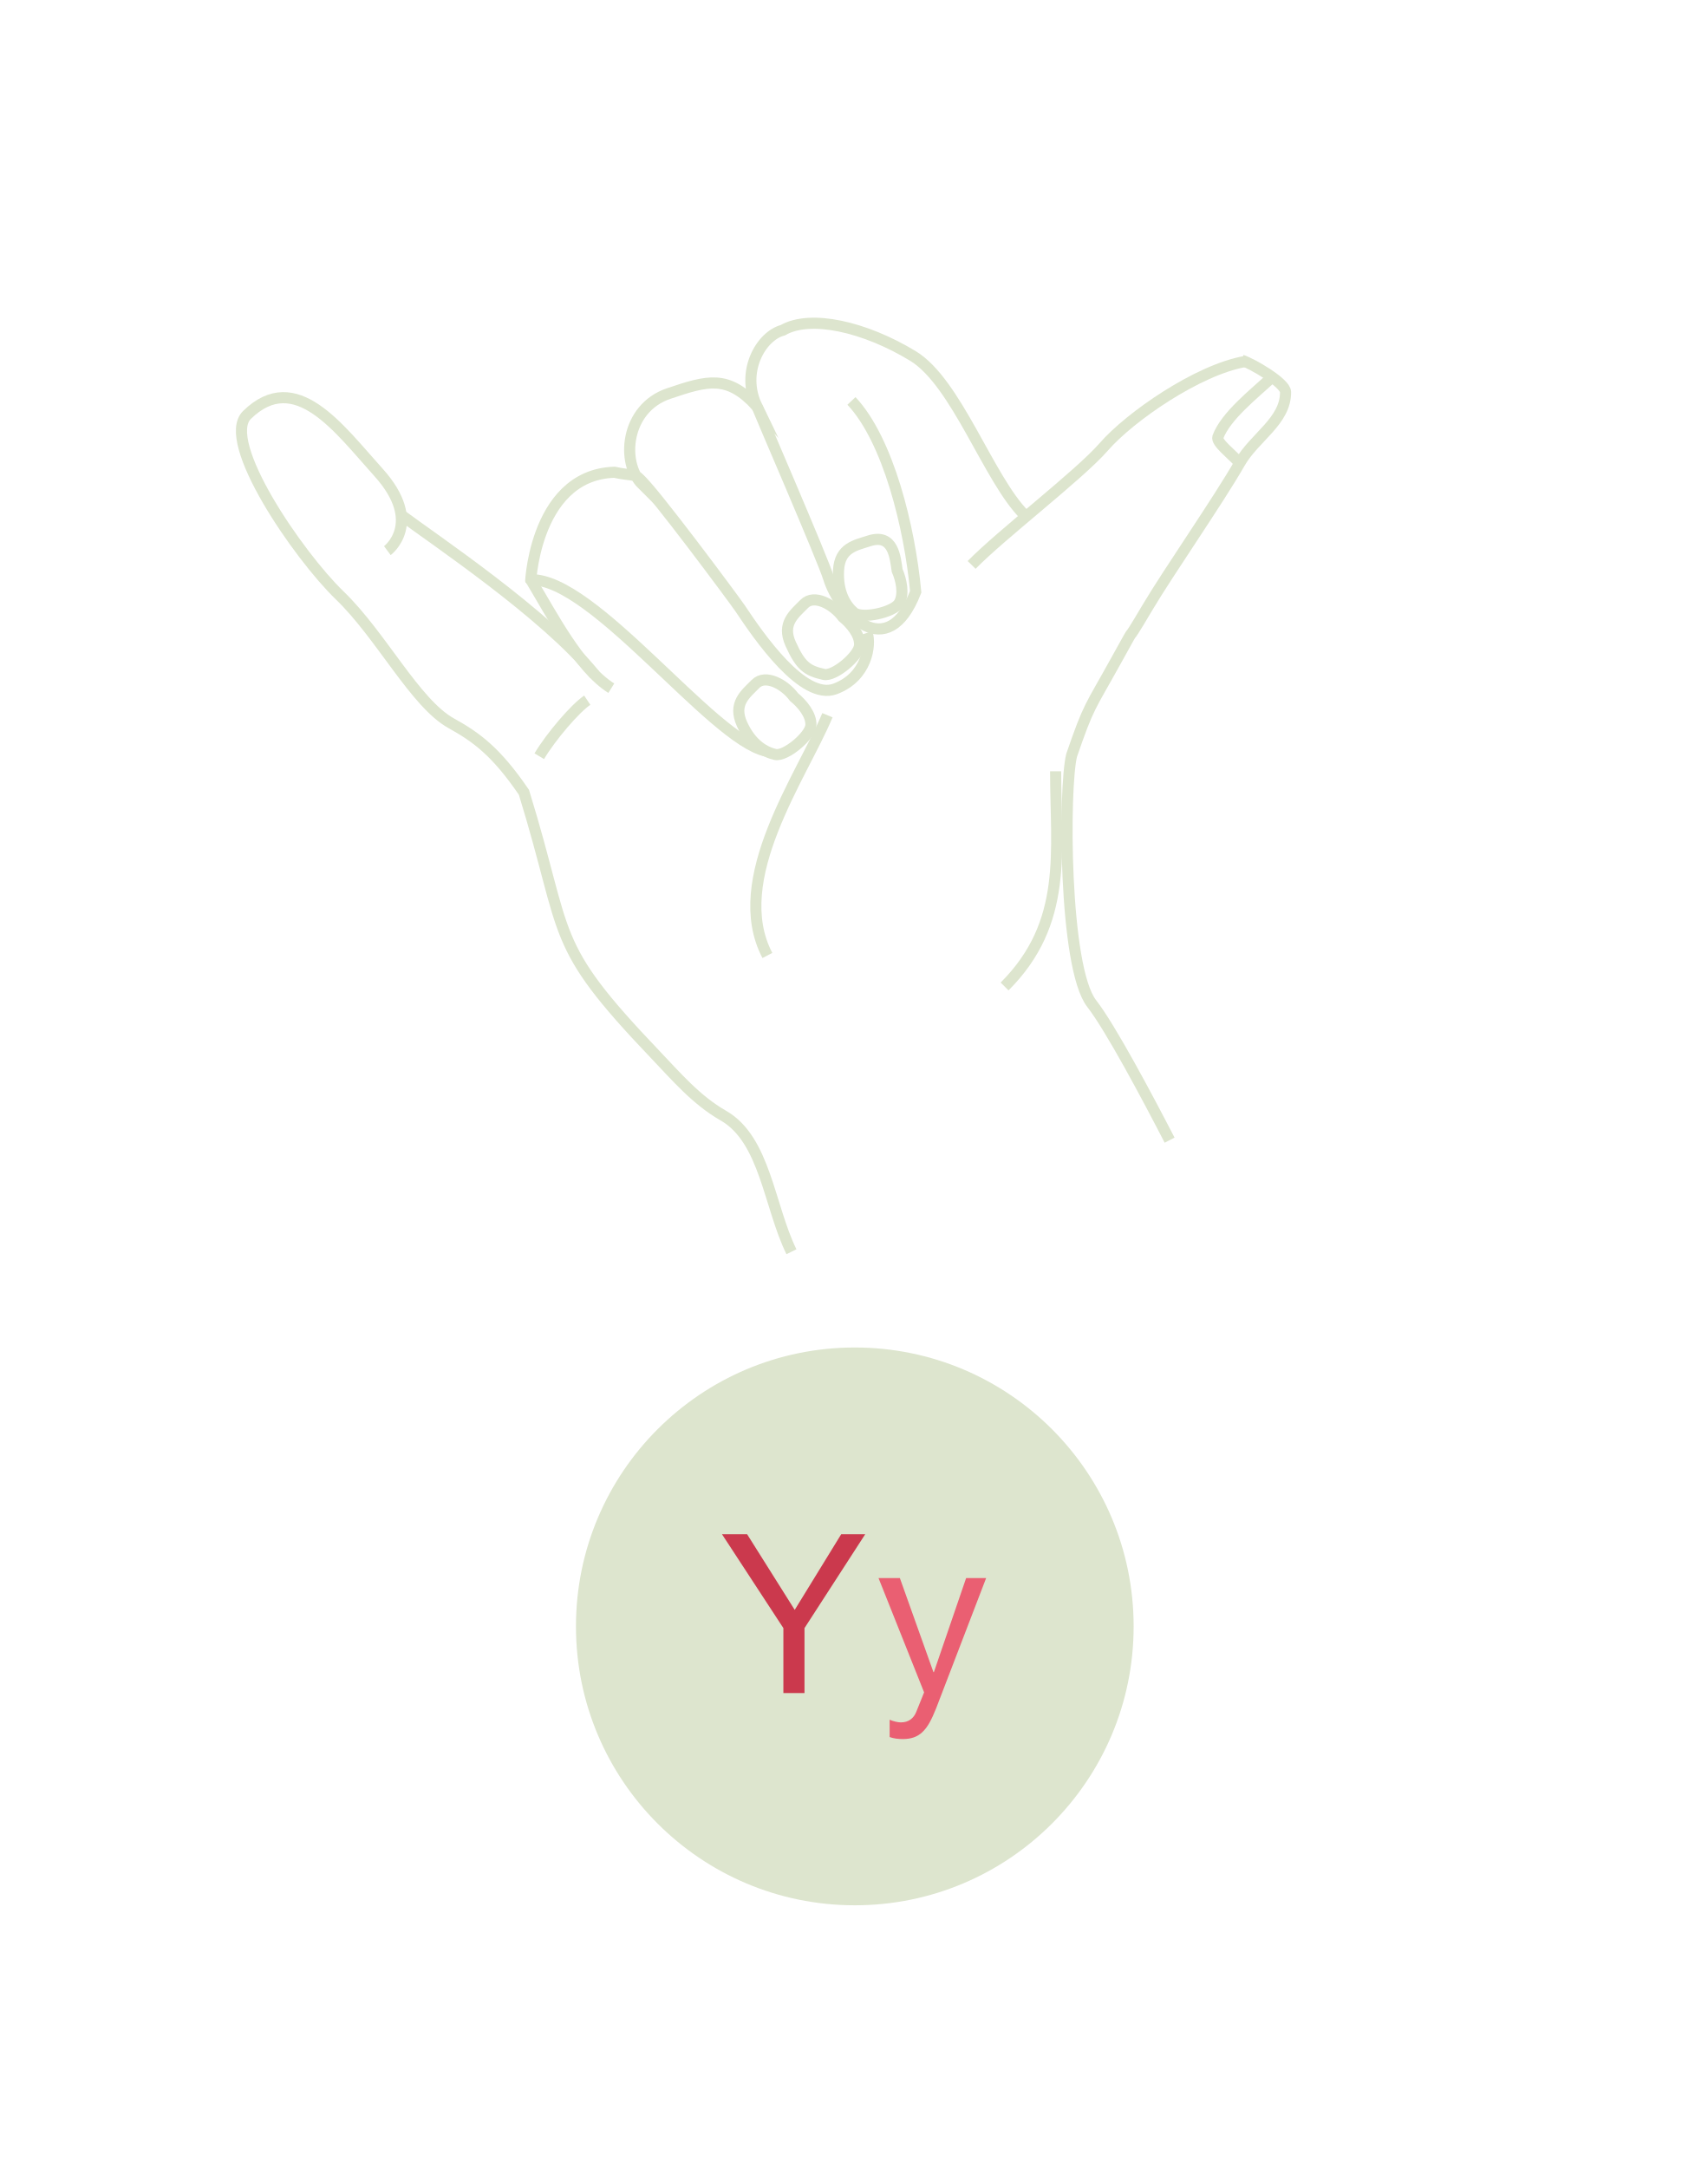
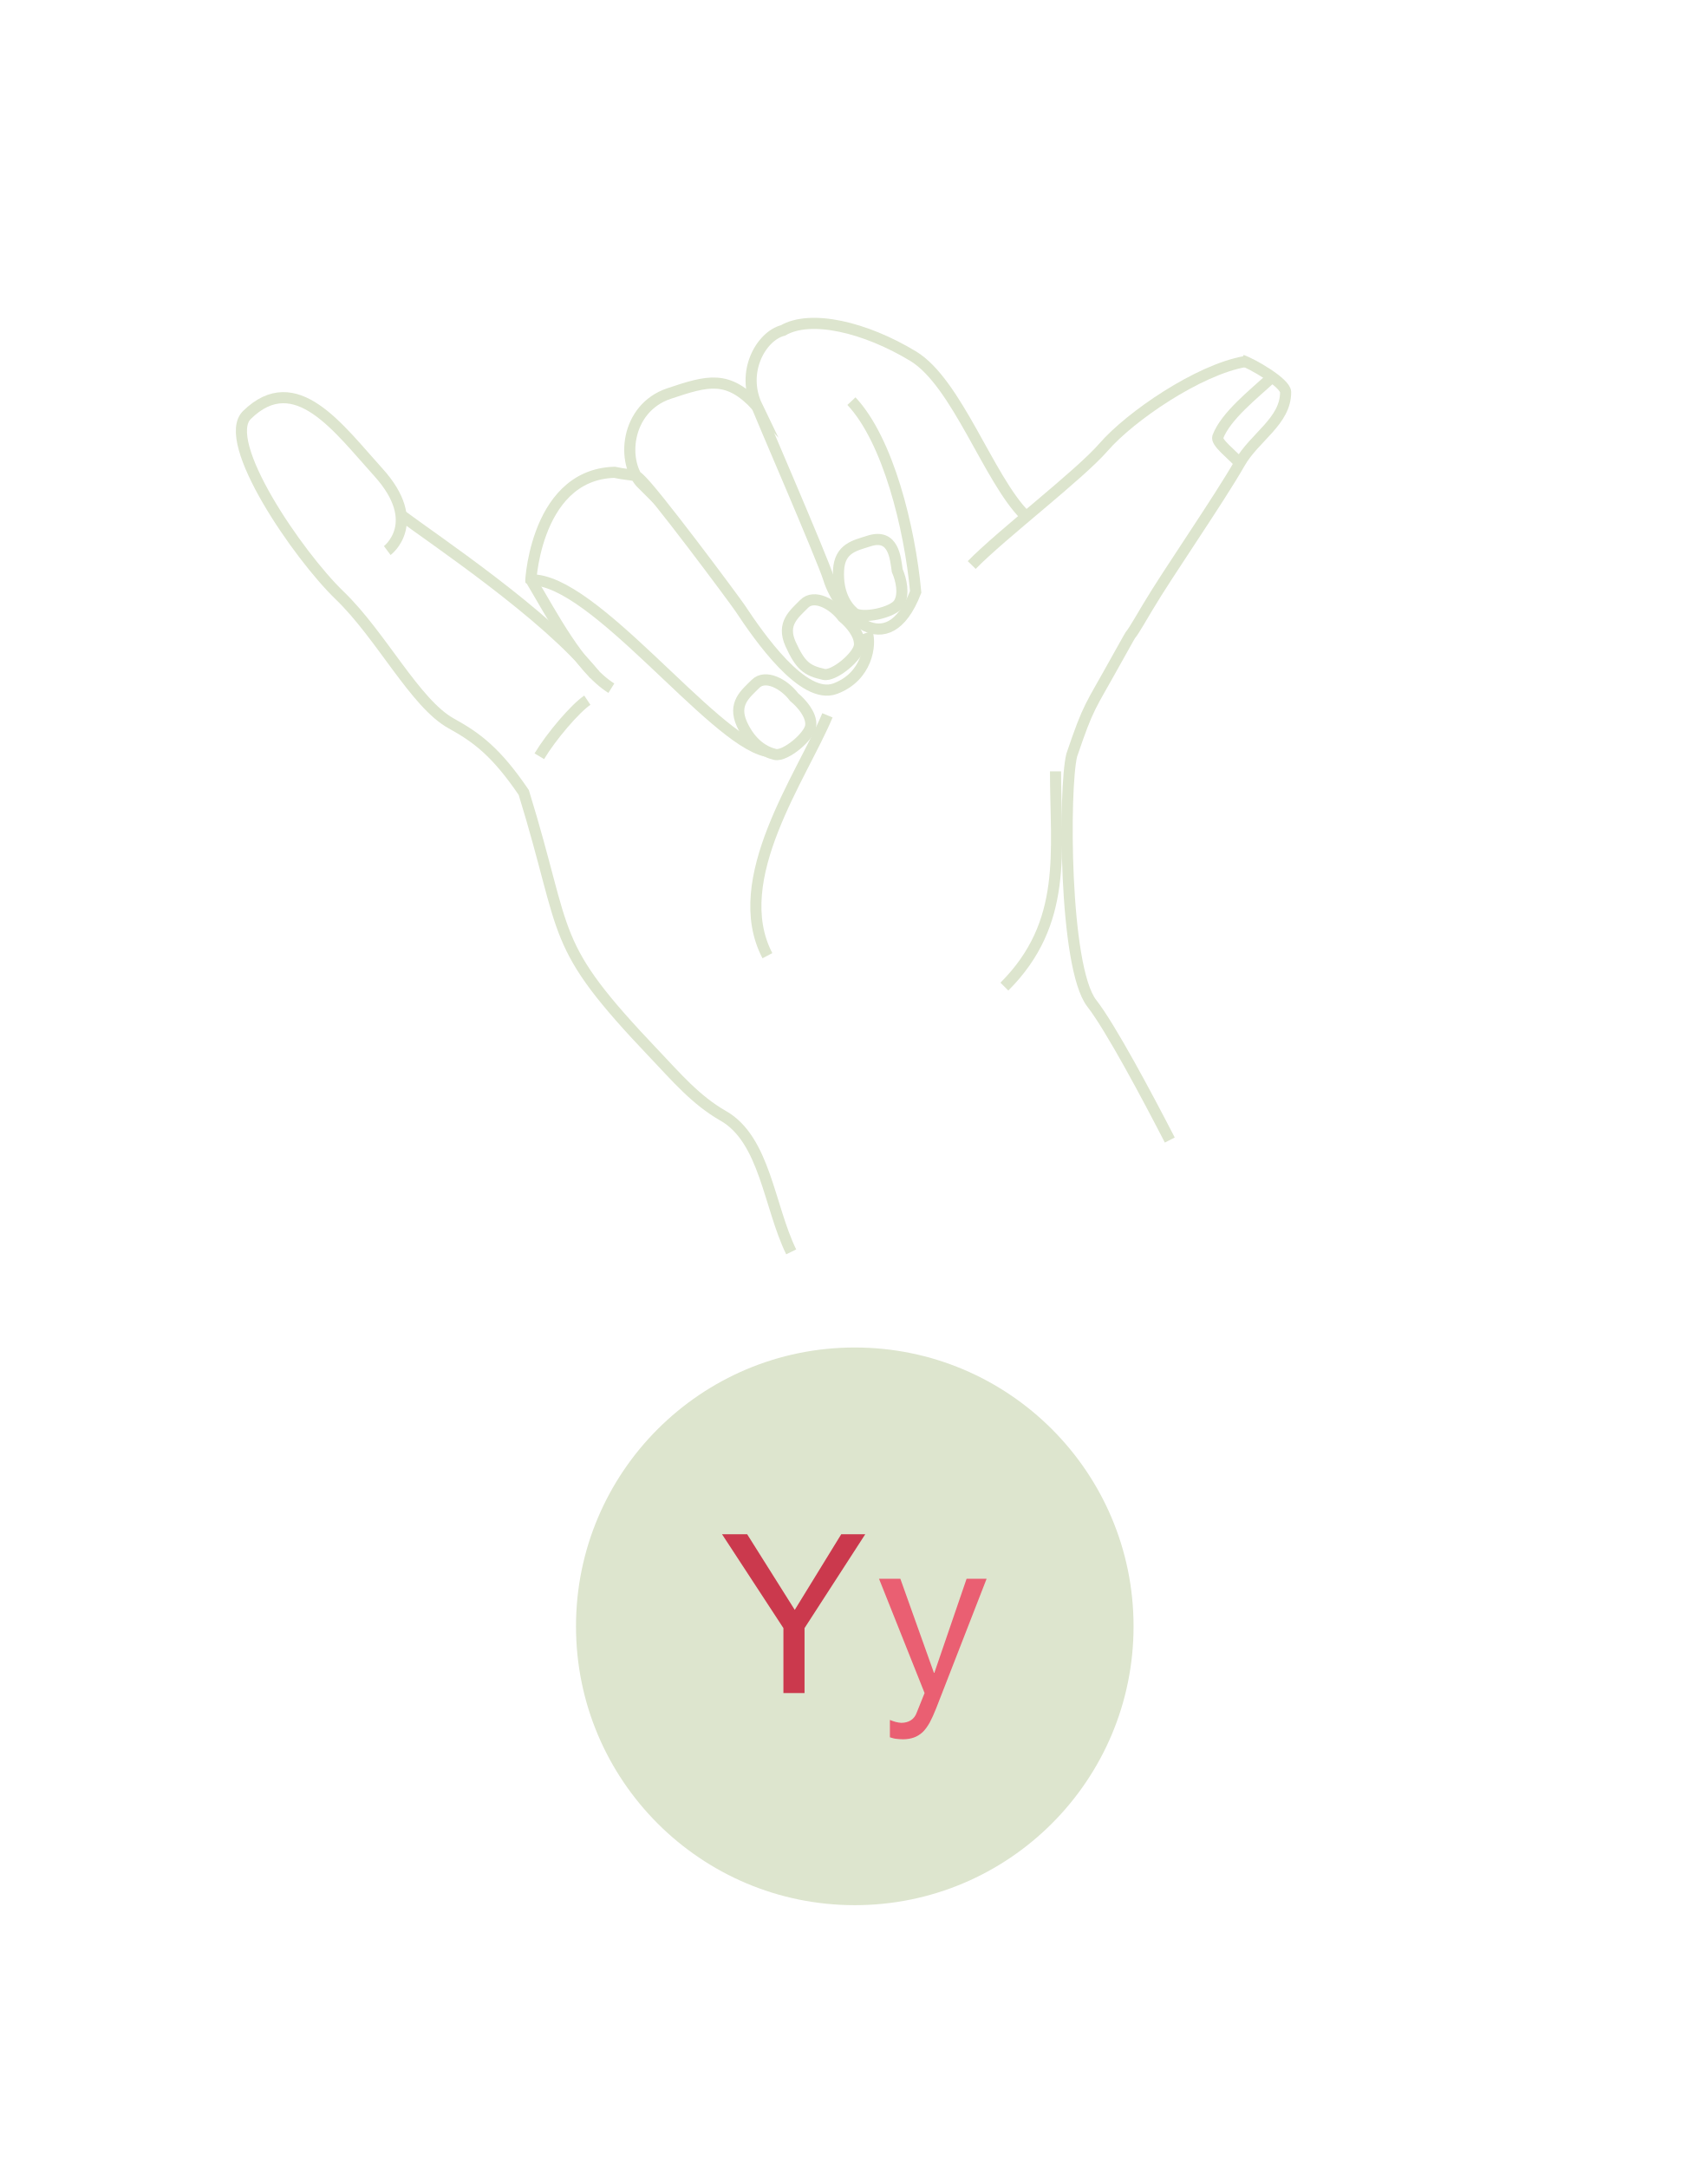
<svg xmlns="http://www.w3.org/2000/svg" version="1.1" viewBox="0 0 768 975" enable-background="new 0 0 768 975" xml:space="preserve">
-   <g id="circle">
-     <circle fill="#DDE5CE" cx="384.51" cy="731.426" r="125.426" />
-   </g>
-   <g id="yy">
-     <g>
-       <path fill="#CB394D" d="M361.883,761.398h-9.5v-29.2l-27.6-42.2h11.3l21.4,34l20.9-34h10.8l-27.3,42.2V761.398z" />
-       <path fill="#EA5F72" d="M421.083,768.299c-1,2.532-1.984,4.665-2.95,6.399c-0.967,1.733-2.034,3.15-3.2,4.25    c-1.167,1.101-2.467,1.9-3.899,2.4c-1.435,0.5-3.085,0.75-4.95,0.75c-1,0-2-0.067-3-0.2c-1-0.135-1.968-0.367-2.9-0.7v-7.8    c0.733,0.333,1.583,0.615,2.55,0.85c0.966,0.233,1.783,0.351,2.45,0.351c1.733,0,3.183-0.417,4.351-1.25    c1.165-0.835,2.05-2.018,2.649-3.55l3.5-8.7l-20.5-51.4h9.601l15.1,42.3h0.2l14.5-42.3h9L421.083,768.299z" />
-     </g>
-   </g>
-   <g id="y">
-     <g>
-       <path fill="none" stroke="#DDE5CE" stroke-width="5" stroke-miterlimit="10" d="M238.757,260.735    c-0.263,7.068,0.055-47.173,37.587-48.349c9.103,2.002,10.31-0.025,12.605,5.51c-9.783-9.68-7.723-34.325,11.868-40.917    c17.607-5.944,26.52-8.524,39.678,5.778c-7.513-15.478,1.799-31.681,11.607-34.237c12.395-7.158,36.842-1.621,58.556,11.563    c19.611,11.905,33.991,55.285,50.175,71.493" />
-       <path fill="none" stroke="#DDE5CE" stroke-width="5" stroke-miterlimit="10" d="M558.59,162    c4.812,1.595,19.63,10.212,19.681,14.293c0.135,13.101-13.959,20.31-20.603,31.924c-9.577,16.755-32.374,49.562-41.406,64.818    c-13.349,22.554-1.907,1.76-14.264,24.11c-11.977,21.676-12.053,19.617-19.947,42.507c-3.604,14.404-3.604,95.431,9.001,111.647    c8.479,10.889,25.095,42.144,35.062,61.456" />
-       <path fill="none" stroke="#DDE5CE" stroke-width="5" stroke-miterlimit="10" d="M437.059,254.054    c13.698-13.965,48.538-40.549,59.402-53.052c11.867-13.673,42.452-34.722,63.62-38.422" />
-       <path fill="none" stroke="#DDE5CE" stroke-width="5" stroke-miterlimit="10" d="M372.202,321.65    c-11.417,27.397-45.012,73.819-27.015,108.05" />
-       <path fill="none" stroke="#DDE5CE" stroke-width="5" stroke-miterlimit="10" d="M340.495,182.758    c0.331,1.131,29.641,68.773,32.24,77.297c4.729,15.535,26.33,39.163,39.171,6.089c-2.71-29.043-12.352-68.219-28.898-85.84" />
-       <path fill="none" stroke="#DDE5CE" stroke-width="5" stroke-miterlimit="10" d="M174.243,247.634c0,0,16.636-12.371-4.042-35.248    c-17.754-19.648-37.212-47.154-59.091-25.789c-12.154,11.894,23.029,63.166,41.718,81.193    c18.688,18.027,33.912,48.45,50.116,57.464c11.371,6.318,20.219,12.745,32.736,31.064c20.463,66.377,10.565,67.106,58.836,117.687    c9.821,10.292,18.613,20.69,30.867,27.715c18.804,10.749,20.571,40.727,30.621,61.221" />
-       <path fill="none" stroke="#DDE5CE" stroke-width="5" stroke-miterlimit="10" d="M344.502,337.769    c-24.417-5.384-77.604-77.828-105.745-77.033" />
-       <path fill="none" stroke="#DDE5CE" stroke-width="5" stroke-miterlimit="10" d="M287.586,215.335    c5.512,4.272,42.91,54.636,45.319,58.234c8.543,12.827,28.357,41.629,42.761,36.246c14.404-5.41,16.203-19.814,14.404-25.223" />
-       <path fill="none" stroke="#DDE5CE" stroke-width="5" stroke-miterlimit="10" d="M274.971,309.503    c-14.404-9.02-26.761-33.08-36.214-48.768" />
-       <path fill="none" stroke="#DDE5CE" stroke-width="5" stroke-miterlimit="10" d="M242.566,340.091    c5.396-8.988,16.208-21.593,21.599-25.197" />
-       <path fill="none" stroke="#DDE5CE" stroke-width="5" stroke-miterlimit="10" d="M280.375,304.1" />
-       <path fill="none" stroke="#DDE5CE" stroke-width="5" stroke-miterlimit="10" d="M572.214,169.6    c-8.2,7.622-20.794,17.417-24.372,26.921c-0.884,2.358,6.031,7.596,9.826,11.696" />
-       <path fill="none" stroke="#DDE5CE" stroke-width="5" stroke-miterlimit="10" d="M379.106,277.523    c-4.266-5.772-12.911-10.457-17.368-5.913c-4.462,4.551-10.247,8.798-6.063,18.021c4.492,9.877,7.383,12.009,14.962,13.68    c4.603,1.016,15.656-8.296,16.02-13.063C387.019,285.495,382.621,280.39,379.106,277.523z" />
-       <path fill="none" stroke="#DDE5CE" stroke-width="5" stroke-miterlimit="10" d="M357.182,313.508    c-4.253-5.779-12.899-10.463-17.361-5.899c-4.468,4.539-10.246,8.797-6.052,18.027c4.176,9.223,10.331,12.643,14.953,13.667    c4.614,1.023,15.663-8.296,16.03-13.057C365.095,321.479,360.696,316.355,357.182,313.508z" />
-       <path fill="none" stroke="#DDE5CE" stroke-width="5" stroke-miterlimit="10" d="M403.565,256.553    c-0.839-5.447-1.519-16.904-12.655-13.292c-6.053,1.977-13.153,3.07-13.711,13.177c-0.541,10.121,3.324,16.006,6.94,19.057    c3.617,3.04,17.722-0.107,20.241-4.17C406.896,267.27,405.378,260.697,403.565,256.553z" />
-       <path fill="none" stroke="#DDE5CE" stroke-width="5" stroke-miterlimit="10" d="M474.849,346.854    c0,36.017,5.849,67.978-22.96,96.786" />
-       <path fill="none" stroke="#DDE5CE" stroke-width="5" stroke-miterlimit="10" d="M180.424,231.578    c14.404,10.793,65.462,44.814,87.061,71.812" />
-       <path fill="none" stroke="#DDE5CE" stroke-width="5" stroke-miterlimit="10" d="M294.779,361.266" />
-     </g>
-   </g>
+   <circle fill="#DDE5CE" cx="384.5" cy="731.4" r="125.4" />
+   <path fill="#CB394D" d="M361.9 761.4h-9.5v-29.2l-27.6-42.2h11.3l21.4 34 20.9-34h10.8l-27.3 42.2V761.4z" />
+   <path fill="#EA5F72" d="M421.1 768.3c-1 2.5-2 4.7-2.9 6.4 -1 1.7-2 3.2-3.2 4.3 -1.2 1.1-2.5 1.9-3.9 2.4 -1.4 0.5-3.1 0.8-4.9 0.8 -1 0-2-0.1-3-0.2 -1-0.1-2-0.4-2.9-0.7v-7.8c0.7 0.3 1.6 0.6 2.6 0.9 1 0.2 1.8 0.4 2.5 0.4 1.7 0 3.2-0.4 4.4-1.2 1.2-0.8 2.1-2 2.6-3.5l3.5-8.7 -20.5-51.4h9.6l15.1 42.3h0.2l14.5-42.3h9L421.1 768.3z" />
+   <path fill="none" stroke="#DDE5CE" stroke-width="5" stroke-miterlimit="10" d="M238.8 260.7c-0.3 7.1 0.1-47.2 37.6-48.3 9.1 2 10.3 0 12.6 5.5 -9.8-9.7-7.7-34.3 11.9-40.9 17.6-5.9 26.5-8.5 39.7 5.8 -7.5-15.5 1.8-31.7 11.6-34.2 12.4-7.2 36.8-1.6 58.6 11.6 19.6 11.9 34 55.3 50.2 71.5" />
+   <path fill="none" stroke="#DDE5CE" stroke-width="5" stroke-miterlimit="10" d="M558.6 162c4.8 1.6 19.6 10.2 19.7 14.3 0.1 13.1-14 20.3-20.6 31.9 -9.6 16.8-32.4 49.6-41.4 64.8 -13.3 22.6-1.9 1.8-14.3 24.1 -12 21.7-12.1 19.6-19.9 42.5 -3.6 14.4-3.6 95.4 9 111.6 8.5 10.9 25.1 42.1 35.1 61.5" />
+   <path fill="none" stroke="#DDE5CE" stroke-width="5" stroke-miterlimit="10" d="M437.1 254.1c13.7-14 48.5-40.5 59.4-53.1 11.9-13.7 42.5-34.7 63.6-38.4" />
+   <path fill="none" stroke="#DDE5CE" stroke-width="5" stroke-miterlimit="10" d="M372.2 321.7c-11.4 27.4-45 73.8-27 108.1" />
+   <path fill="none" stroke="#DDE5CE" stroke-width="5" stroke-miterlimit="10" d="M340.5 182.8c0.3 1.1 29.6 68.8 32.2 77.3 4.7 15.5 26.3 39.2 39.2 6.1 -2.7-29-12.4-68.2-28.9-85.8" />
+   <path fill="none" stroke="#DDE5CE" stroke-width="5" stroke-miterlimit="10" d="M174.2 247.6c0 0 16.6-12.4-4-35.2 -17.8-19.6-37.2-47.2-59.1-25.8 -12.2 11.9 23 63.2 41.7 81.2 18.7 18 33.9 48.5 50.1 57.5 11.4 6.3 20.2 12.7 32.7 31.1 20.5 66.4 10.6 67.1 58.8 117.7 9.8 10.3 18.6 20.7 30.9 27.7 18.8 10.7 20.6 40.7 30.6 61.2" />
+   <path fill="none" stroke="#DDE5CE" stroke-width="5" stroke-miterlimit="10" d="M344.5 337.8c-24.4-5.4-77.6-77.8-105.7-77" />
+   <path fill="none" stroke="#DDE5CE" stroke-width="5" stroke-miterlimit="10" d="M287.6 215.3c5.5 4.3 42.9 54.6 45.3 58.2 8.5 12.8 28.4 41.6 42.8 36.2 14.4-5.4 16.2-19.8 14.4-25.2" />
+   <path fill="none" stroke="#DDE5CE" stroke-width="5" stroke-miterlimit="10" d="M275 309.5c-14.4-9-26.8-33.1-36.2-48.8" />
+   <path fill="none" stroke="#DDE5CE" stroke-width="5" stroke-miterlimit="10" d="M242.6 340.1c5.4-9 16.2-21.6 21.6-25.2" />
+   <path fill="none" stroke="#DDE5CE" stroke-width="5" stroke-miterlimit="10" d="M280.4 304.1" />
+   <path fill="none" stroke="#DDE5CE" stroke-width="5" stroke-miterlimit="10" d="M572.2 169.6c-8.2 7.6-20.8 17.4-24.4 26.9 -0.9 2.4 6 7.6 9.8 11.7" />
+   <path fill="none" stroke="#DDE5CE" stroke-width="5" stroke-miterlimit="10" d="M379.1 277.5c-4.3-5.8-12.9-10.5-17.4-5.9 -4.5 4.6-10.2 8.8-6.1 18 4.5 9.9 7.4 12 15 13.7 4.6 1 15.7-8.3 16-13.1C387 285.5 382.6 280.4 379.1 277.5z" />
+   <path fill="none" stroke="#DDE5CE" stroke-width="5" stroke-miterlimit="10" d="M357.2 313.5c-4.3-5.8-12.9-10.5-17.4-5.9 -4.5 4.5-10.2 8.8-6.1 18 4.2 9.2 10.3 12.6 15 13.7 4.6 1 15.7-8.3 16-13.1C365.1 321.5 360.7 316.4 357.2 313.5z" />
+   <path fill="none" stroke="#DDE5CE" stroke-width="5" stroke-miterlimit="10" d="M403.6 256.6c-0.8-5.4-1.5-16.9-12.7-13.3 -6.1 2-13.2 3.1-13.7 13.2 -0.5 10.1 3.3 16 6.9 19.1 3.6 3 17.7-0.1 20.2-4.2C406.9 267.3 405.4 260.7 403.6 256.6z" />
+   <path fill="none" stroke="#DDE5CE" stroke-width="5" stroke-miterlimit="10" d="M474.8 346.9c0 36 5.8 68-23 96.8" />
+   <path fill="none" stroke="#DDE5CE" stroke-width="5" stroke-miterlimit="10" d="M180.4 231.6c14.4 10.8 65.5 44.8 87.1 71.8" />
+   <path fill="none" stroke="#DDE5CE" stroke-width="5" stroke-miterlimit="10" d="M294.8 361.3" />
</svg>
